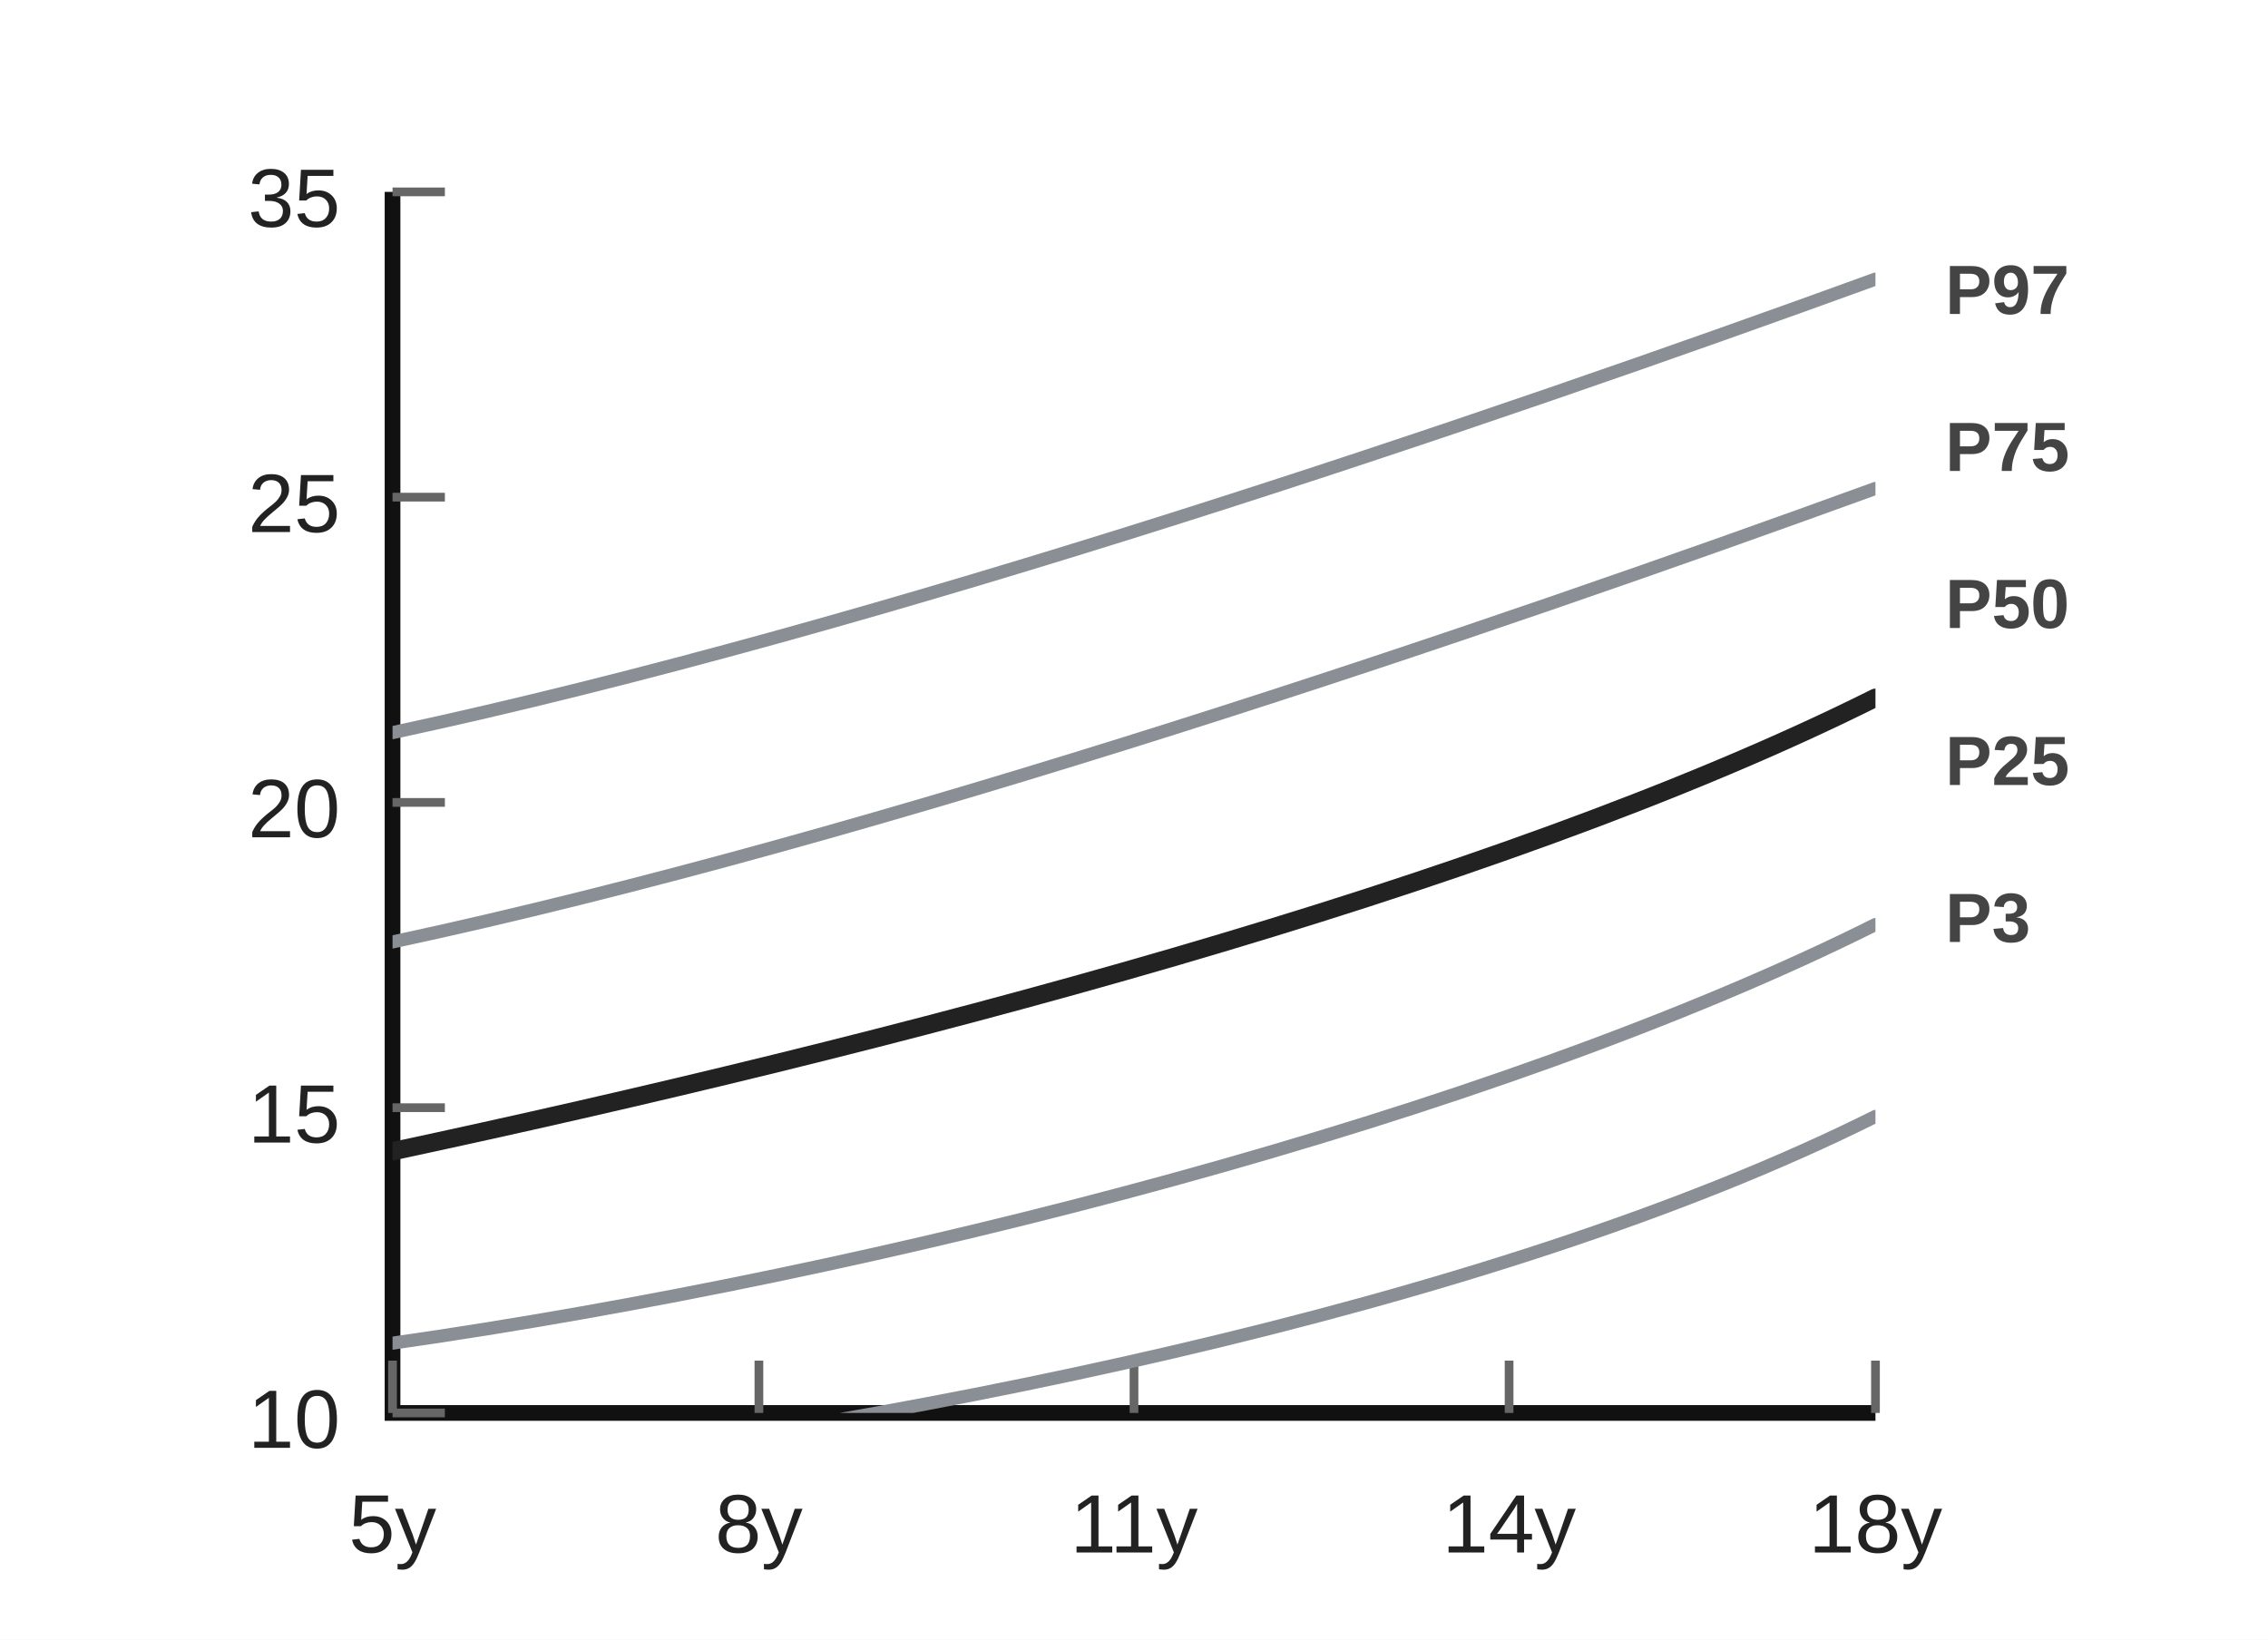
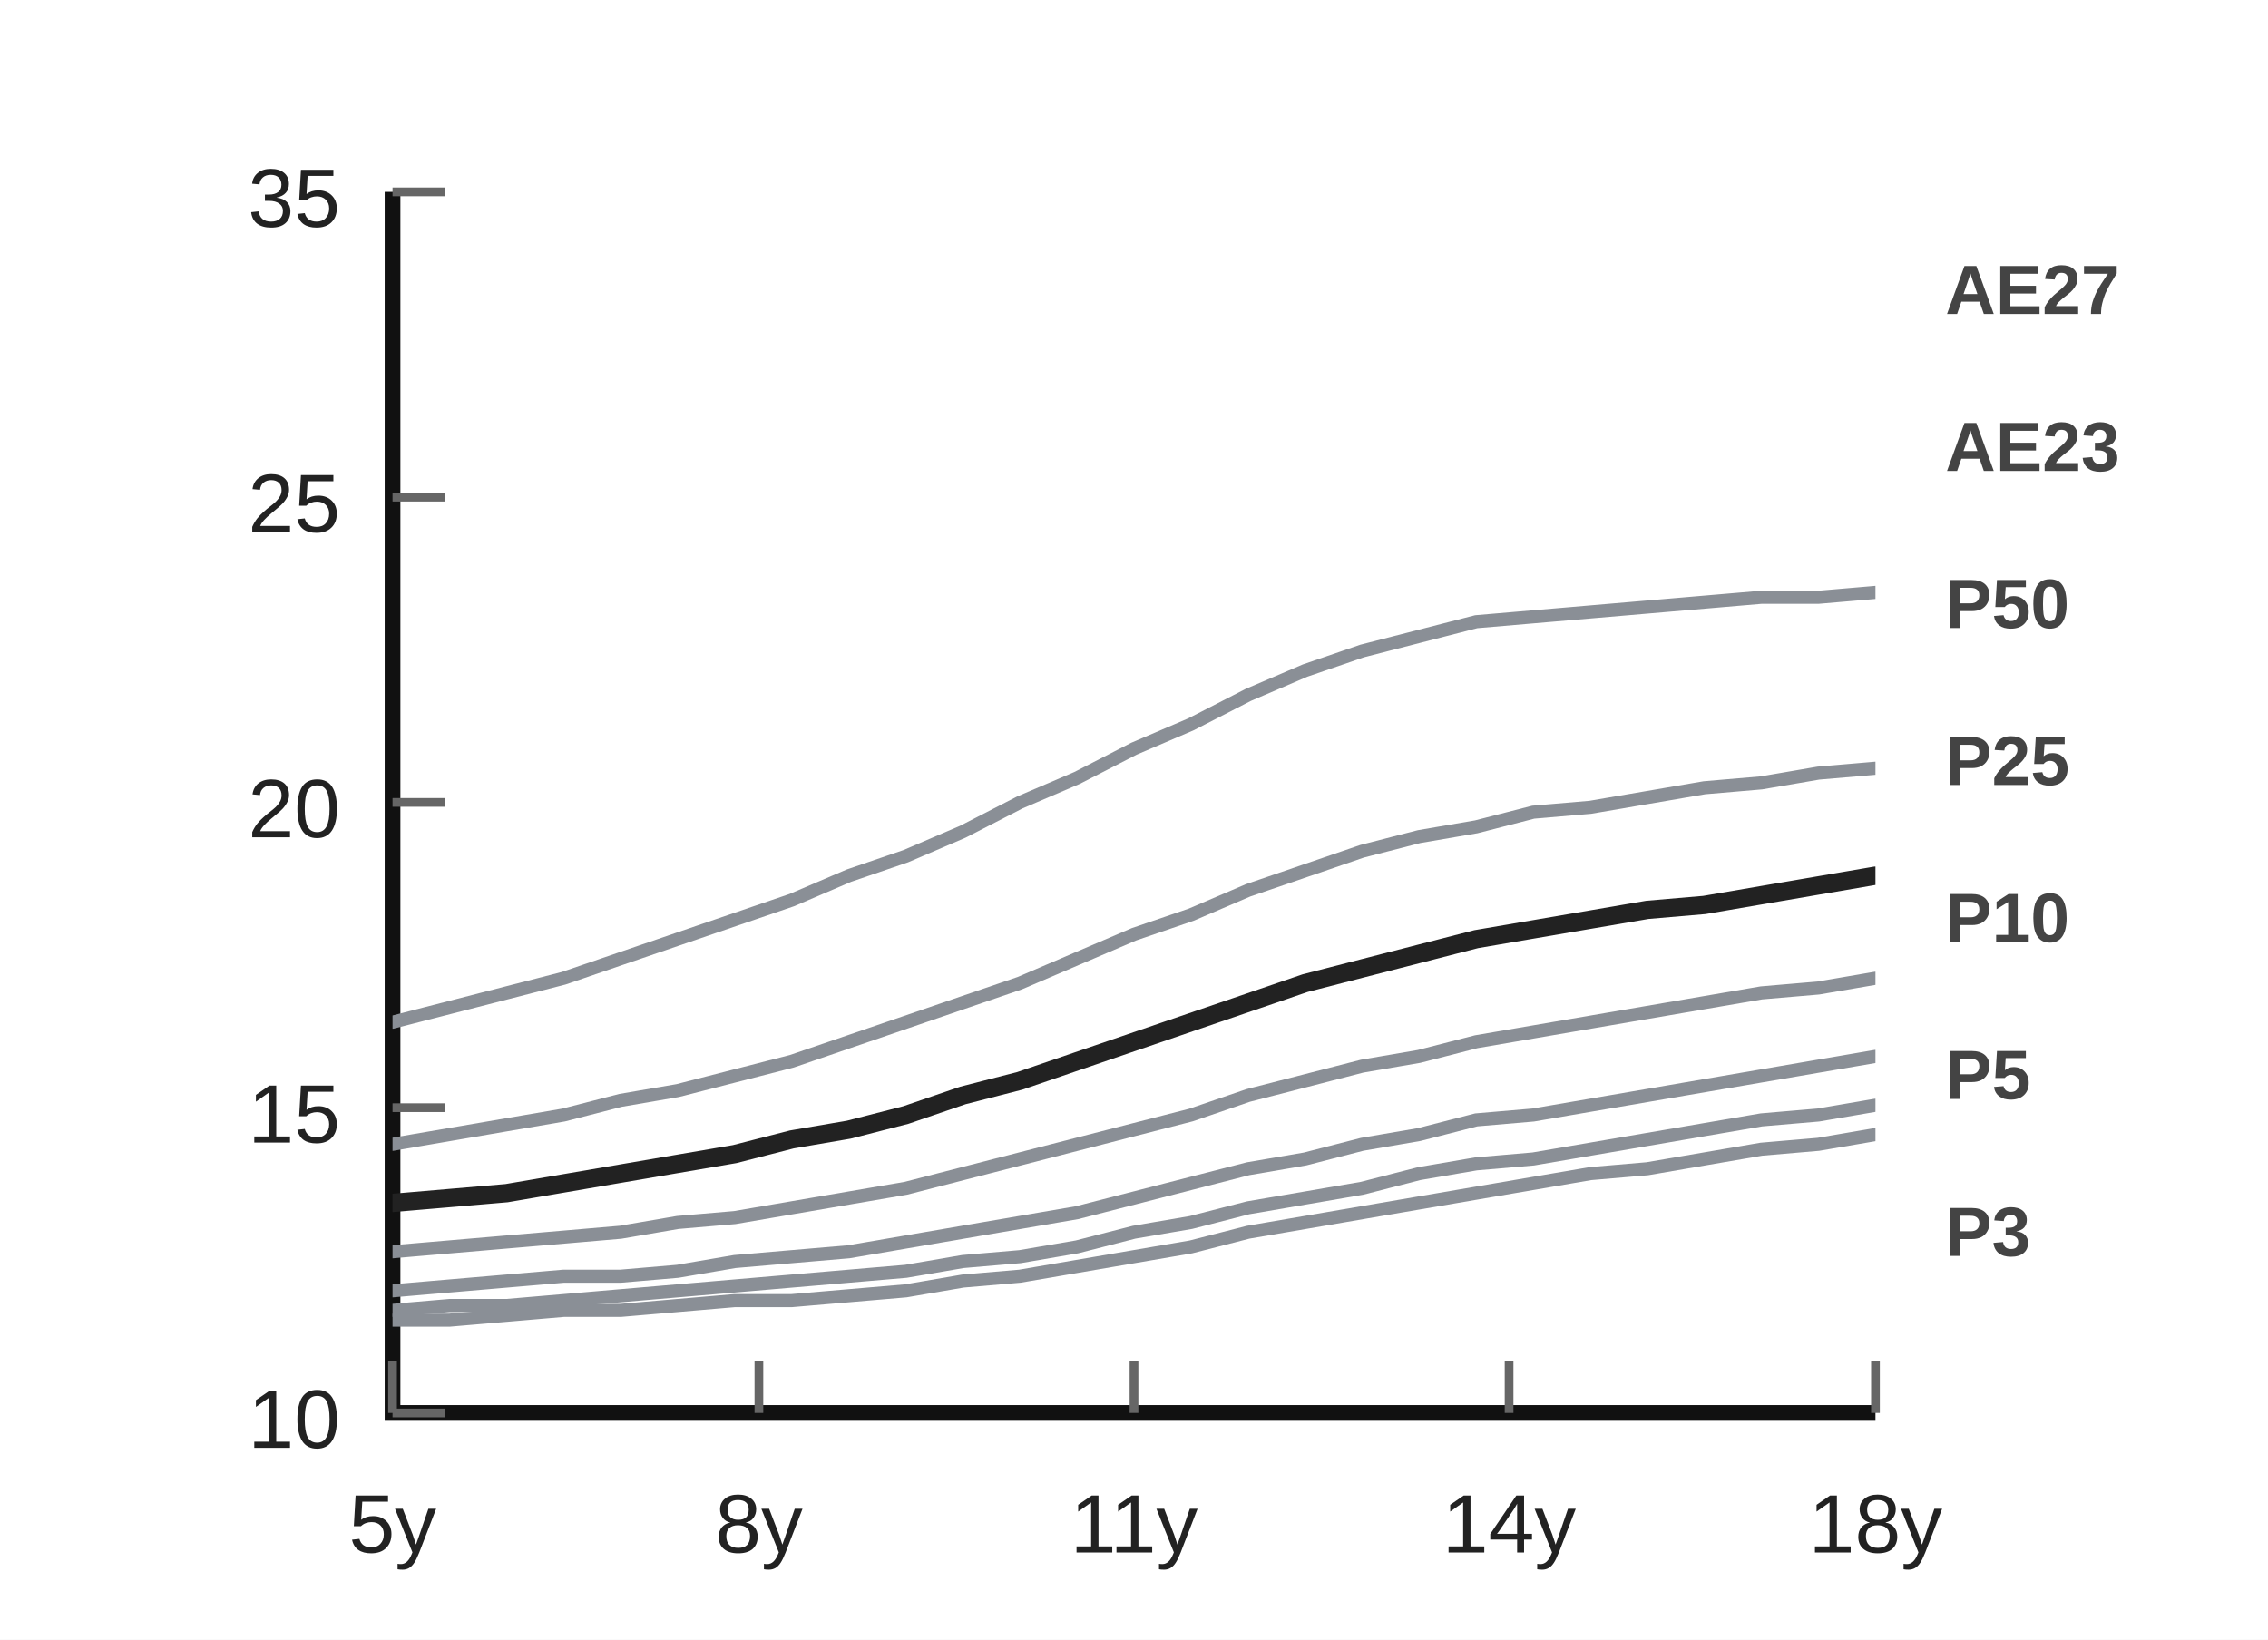
<svg xmlns="http://www.w3.org/2000/svg" viewBox="0 0 260 188" role="img" aria-label="IAP Girls BMI Chart 5-18 years">
  <style>
    .axis { stroke: #111; stroke-width: 1.8; fill: none; }
    .tick { stroke: #666; stroke-width: 1; }
    .label { fill: #222; font: 9.5px Arial, sans-serif; text-anchor: middle; }
    .ylabel { fill: #222; font: 9.5px Arial, sans-serif; text-anchor: end; }
    .curve { fill: none; stroke: #8a8f96; stroke-width: 1.5; stroke-linecap: round; }
    .median { fill: none; stroke: #222; stroke-width: 2.1; stroke-linecap: round; }
    .percentile { fill: #444; font: 700 8px Arial, sans-serif; }
  </style>
  <rect x="0" y="0" width="260" height="188" fill="#fff" />
  <defs>
    <clipPath id="clip-girls-bmi-5-18-minimal-svg-0">
      <rect x="45" y="22" width="170" height="140" />
    </clipPath>
  </defs>
  <path class="axis" d="M45 22 V162 H215" />
  <path class="tick" d="M45 162 V156" />
  <text class="label" x="45" y="178">5y</text>
  <path class="tick" d="M87 162 V156" />
  <text class="label" x="87" y="178">8y</text>
  <path class="tick" d="M130 162 V156" />
  <text class="label" x="130" y="178">11y</text>
  <path class="tick" d="M173 162 V156" />
  <text class="label" x="173" y="178">14y</text>
  <path class="tick" d="M215 162 V156" />
  <text class="label" x="215" y="178">18y</text>
  <path class="tick" d="M45 22 H51" />
  <text class="ylabel" x="39" y="26">35</text>
  <path class="tick" d="M45 57 H51" />
  <text class="ylabel" x="39" y="61">25</text>
  <path class="tick" d="M45 92 H51" />
  <text class="ylabel" x="39" y="96">20</text>
  <path class="tick" d="M45 127 H51" />
  <text class="ylabel" x="39" y="131">15</text>
  <path class="tick" d="M45 162 H51" />
  <text class="ylabel" x="39" y="166">10</text>
  <g clip-path="url(#clip-girls-bmi-5-18-minimal-svg-0)">
-     <path class="curve" d="M45 84 C101 72, 171 48, 215 32" />
-     <path class="curve" d="M45 108 C101 96, 171 72, 215 56" />
-     <path class="median" d="M45 132 C101 120, 171 102, 215 80" />
-     <path class="curve" d="M45 154 C101 146, 171 128, 215 106" />
-     <path class="curve" d="M45 170 C101 164, 171 150, 215 128" />
+     <path class="curve" d="M45.00 117.20 L51.54 115.52 L58.08 113.84 L64.62 112.16 L71.15 109.92 L77.69 107.68 L84.23 105.44 L90.77 103.20 L97.31 100.40 L103.85 98.16 L110.38 95.36 L116.92 92.00 L123.46 89.20 L130.00 85.84 L136.54 83.04 L143.08 79.68 L149.62 76.88 L156.15 74.64 L162.69 72.96 L169.23 71.28 L175.77 70.72 L182.31 70.16 L188.85 69.60 L195.38 69.04 L201.92 68.48 L208.46 68.48 L215.00 67.92" />
+     <path class="curve" d="M45.00 131.20 L51.54 130.08 L58.08 128.96 L64.62 127.84 L71.15 126.16 L77.69 125.04 L84.23 123.36 L90.77 121.68 L97.31 119.44 L103.85 117.20 L110.38 114.96 L116.92 112.72 L123.46 109.92 L130.00 107.12 L136.54 104.88 L143.08 102.08 L149.62 99.84 L156.15 97.60 L162.69 95.92 L169.23 94.80 L175.77 93.12 L182.31 92.56 L188.85 91.44 L195.38 90.32 L201.92 89.76 L208.46 88.64 L215.00 88.08" />
+     <path class="median" d="M45.00 137.92 L51.54 137.36 L58.08 136.80 L64.62 135.68 L71.15 134.56 L77.69 133.44 L84.23 132.32 L90.77 130.64 L97.31 129.52 L103.85 127.84 L110.38 125.60 L116.92 123.92 L123.46 121.68 L130.00 119.44 L136.54 117.20 L143.08 114.96 L149.62 112.72 L156.15 111.04 L162.69 109.36 L169.23 107.68 L175.77 106.56 L182.31 105.44 L188.85 104.32 L195.38 103.76 L201.92 102.64 L208.46 101.52 L215.00 100.40" />
+     <path class="curve" d="M45.00 143.52 L51.54 142.96 L58.08 142.40 L64.62 141.84 L71.15 141.28 L77.69 140.16 L84.23 139.60 L90.77 138.48 L97.31 137.36 L103.85 136.24 L110.38 134.56 L116.92 132.88 L123.46 131.20 L130.00 129.52 L136.54 127.84 L143.08 125.60 L149.62 123.92 L156.15 122.24 L162.69 121.12 L169.23 119.44 L175.77 118.32 L182.31 117.20 L188.85 116.08 L195.38 114.96 L201.92 113.84 L208.46 113.28 L215.00 112.16" />
+     <path class="curve" d="M45.00 148.00 L51.54 147.44 L58.08 146.88 L64.62 146.32 L71.15 146.32 L77.69 145.76 L84.23 144.64 L90.77 144.08 L97.31 143.52 L103.85 142.40 L110.38 141.28 L116.92 140.16 L123.46 139.04 L130.00 137.36 L136.54 135.68 L143.08 134.00 L149.62 132.88 L156.15 131.20 L162.69 130.08 L169.23 128.40 L175.77 127.84 L182.31 126.72 L188.85 125.60 L195.38 124.48 L201.92 123.36 L208.46 122.24 L215.00 121.12" />
+     <path class="curve" d="M45.00 150.24 L51.54 149.68 L58.08 149.68 L64.62 149.12 L71.15 148.56 L77.69 148.00 L84.23 147.44 L90.77 146.88 L97.31 146.32 L103.85 145.76 L110.38 144.64 L116.92 144.08 L123.46 142.96 L130.00 141.28 L136.54 140.16 L143.08 138.48 L149.62 137.36 L156.15 136.24 L162.69 134.56 L169.23 133.44 L175.77 132.88 L182.31 131.76 L188.85 130.64 L195.38 129.52 L201.92 128.40 L208.46 127.84 L215.00 126.72" />
+     <path class="curve" d="M45.00 151.36 L51.54 151.36 L58.08 150.80 L64.62 150.24 L71.15 150.24 L77.69 149.68 L84.23 149.12 L90.77 149.12 L97.31 148.56 L103.85 148.00 L110.38 146.88 L116.92 146.32 L123.46 145.20 L130.00 144.08 L136.54 142.96 L143.08 141.28 L149.62 140.16 L156.15 139.04 L162.69 137.92 L169.23 136.80 L175.77 135.68 L182.31 134.56 L188.85 134.00 L195.38 132.88 L201.92 131.76 L208.46 131.20 L215.00 130.08" />
  </g>
-   <text class="percentile" x="223" y="36">P97</text>
-   <text class="percentile" x="223" y="54">P75</text>
+   <text class="percentile" x="223" y="36">AE27</text>
+   <text class="percentile" x="223" y="54">AE23</text>
  <text class="percentile" x="223" y="72">P50</text>
  <text class="percentile" x="223" y="90">P25</text>
-   <text class="percentile" x="223" y="108">P3</text>
+   <text class="percentile" x="223" y="108">P10</text>
+   <text class="percentile" x="223" y="126">P5</text>
+   <text class="percentile" x="223" y="144">P3</text>
</svg>
